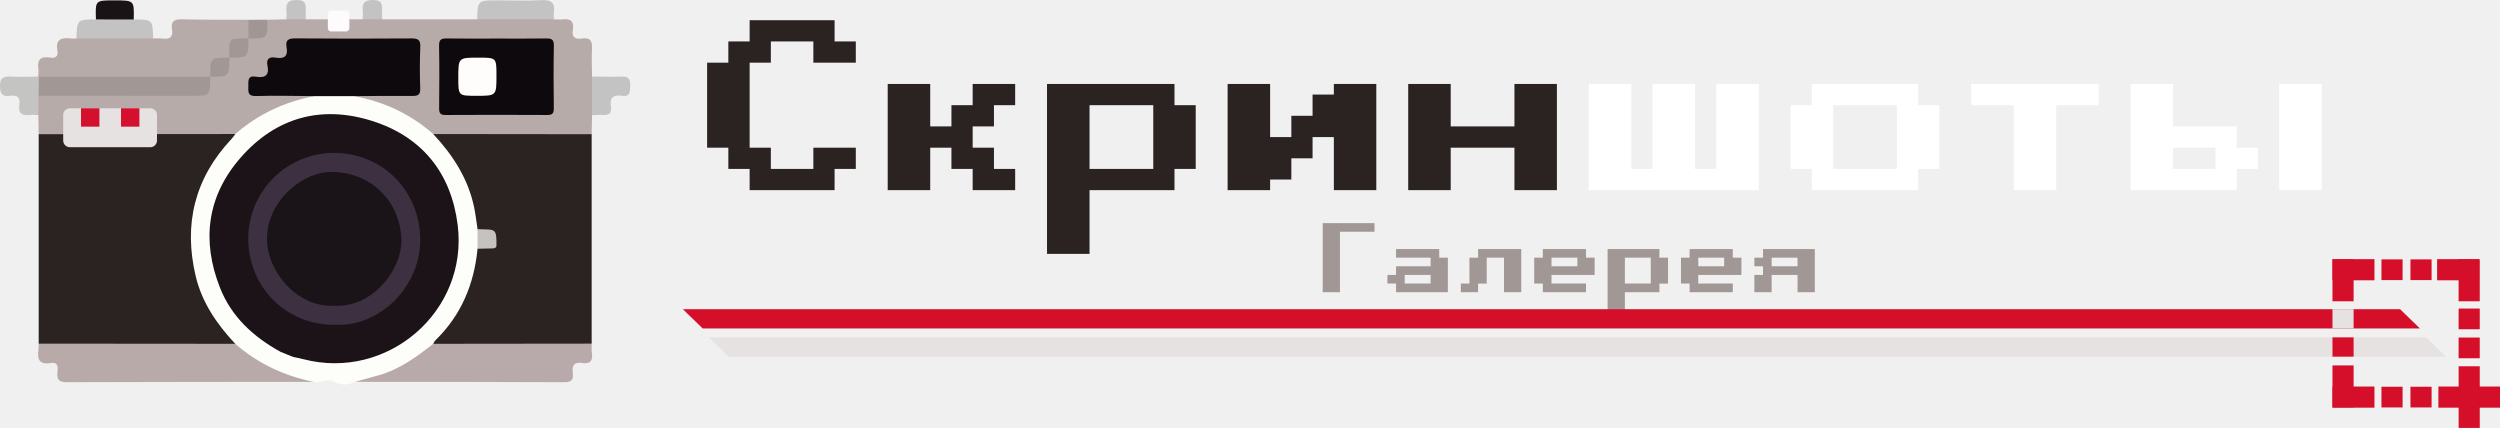
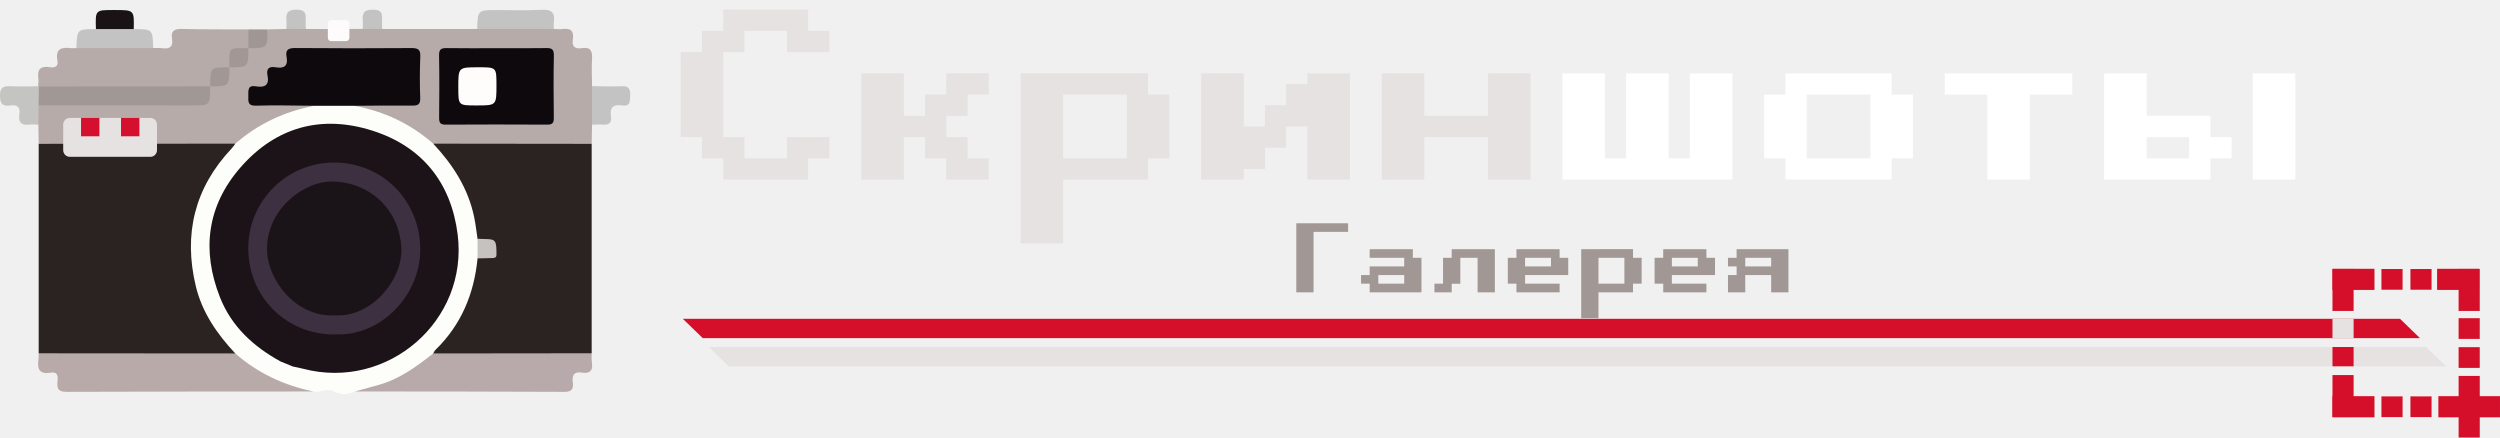
- <svg xmlns="http://www.w3.org/2000/svg" xml:space="preserve" width="471.71" height="80.739">
-   <defs>
-     <clipPath id="a" clipPathUnits="userSpaceOnUse">
-       <path d="M0 64.592h377.368V0H0z" />
-     </clipPath>
-   </defs>
-   <g clip-path="url(#a)" style="display:inline" transform="matrix(1.25 0 0 -1.25 0 80.74)">
-     <path d="m0 0 .001 31.613c.496.503 1.141.54 1.783.541a4827 4827 0 0 0 26.365-.004 3.7 3.7 0 0 0 1.1-.148c1.225-.684.239-1.275-.169-1.718-2.206-2.394-3.819-5.107-4.715-8.243-2.155-7.544-.713-14.313 4.366-20.299.309-.364.673-.683.909-1.109.254-.459.196-.809-.344-.998-.62-.204-1.26-.184-1.895-.185-8.33-.006-16.659-.008-24.988.003C1.576-.546.694-.664 0 0" style="fill:#2b2321;fill-opacity:1;fill-rule:nonzero;stroke:none" transform="translate(5.84 12.72)" />
-     <g aria-label="Скриншоты" style="font-size:44.099px;line-height:1.25;font-family:&quot;Light Pixel-7&quot;;-inkscape-font-specification:&quot;Light Pixel-7&quot;;stroke-width:.517">
-       <path d="M141.442 35.877v-4.005h-4.016v-4.005h-4.005V11.825h4.005V7.82h4.016V3.815h16.03V7.82h4.006v4.005h-8.01V7.82h-8.021v4.005h-4.005v16.042h4.005v4.005h8.02v-4.005h8.01v4.005h-4.004v4.005zm26.054 0V15.841h8.02v8.01h4.006v-4.005h4.005v-4.005h8.02v4.005h-4.004v4.005h-4.016v4.016h4.016v4.005h4.005v4.005h-8.021v-4.005h-4.005v-4.005h-4.005v8.01zm50.106-4.005V19.846h-12.026v12.026Zm-20.047 16.031V15.841h24.052v4.005h4.005v12.026h-4.005v4.005h-16.03v12.026zm34.075-12.026V15.841h8.021v10.024h4.005v-4.016h4.005v-4.005h4.016V15.84h8.01v20.036h-8.01V25.865h-4.016v4.005h-4.005v4.005h-4.005v2.002zm34.076 0V15.841h8.02v8.01h12.026v-8.01h8.01v20.036h-8.01v-8.01h-12.026v8.01z" style="font-family:&quot;Retro Gaming&quot;;-inkscape-font-specification:&quot;Retro Gaming&quot;;fill:#2b2321;fill-opacity:1" transform="matrix(.8 0 0 -.8 0 64.592)" />
-       <path d="M299.78 35.877V15.841h8.022v16.031h4.005v-16.03h8.02v16.03h4.005v-16.03h8.021v20.035Zm58.128-4.005V19.846h-12.026v12.026Zm-16.042 4.005v-4.005h-4.005V19.846h4.005v-4.005h20.047v4.005h4.005v12.026h-4.005v4.005zm38.091 0v-16.03h-8.021V15.84h24.052v4.005h-8.021v16.031Zm38.069-4.005v-4.005h-8.01v4.005Zm-16.03 4.005V15.841h8.02v8.01h12.026v4.016h4.005v4.005h-4.005v4.005zm28.056 0V15.841h8.021v20.036Z" style="font-family:&quot;Retro Gaming&quot;;-inkscape-font-specification:&quot;Retro Gaming&quot;;fill:#fff" transform="matrix(.8 0 0 -.8 0 64.592)" />
-     </g>
-     <g aria-label="Галерея" style="font-size:14.336px;line-height:1.25;font-family:&quot;Light Pixel-7&quot;;-inkscape-font-specification:&quot;Light Pixel-7&quot;;display:inline;fill:#a19795;stroke-width:.168">
-       <path d="M199.657-20.487V-30.91h7.82v1.302h-5.212v9.121zm16.29-1.302v-1.302h-3.91v1.302zm-5.215 1.302v-1.302h-1.302v-1.302h1.302v-1.305h5.215v-1.302h-5.215V-27h6.517v1.302h1.302v5.211zm9.775 0v-1.302h1.302v-3.91h1.306V-27h6.513v6.513h-2.604v-5.211h-2.607v3.91h-1.302v1.301zm17.595-3.909v-1.302h-3.91v1.302zm-5.215 3.91v-1.303h-1.302v-3.91h1.302V-27h6.517v1.302h1.302v2.607h-6.513v1.302h5.211v1.302zm16.293-1.303v-3.91h-3.91v3.91zm-6.517 5.212V-27h7.819v1.302h1.302v3.91h-1.302v1.301h-5.212v3.91zm17.595-7.819v-1.302h-3.91v1.302zm-5.215 3.91v-1.303h-1.303v-3.91h1.302V-27h6.518v1.302h1.302v2.607h-6.514v1.302h5.212v1.302zm16.292-3.91v-1.302h-3.91v1.302zm-6.517 3.91v-2.605h1.302v-1.305h-1.302v-1.302h1.302V-27h7.82v6.513h-2.605v-2.604h-3.91v2.604z" style="font-family:&quot;Retro Gaming&quot;;-inkscape-font-specification:&quot;Retro Gaming&quot;" transform="scale(1 -1)" />
-     </g>
-     <path d="M0 0v-31.609c-.448-.459-1.029-.533-1.621-.535-7.021-.021-14.043-.049-21.064.014a3 3 0 0 0-.783.124c-1.029.419-.484 1.006-.086 1.462.835.956 1.674 1.903 2.385 2.96 1.65 2.452 2.658 5.151 3.201 8.046.153.819.155 1.696.699 2.405.408.293.89.298 1.362.32.68.033 1.1.298 1.079 1.052-.018.671-.402.916-1.011.957-.471.031-.953.025-1.379.288-.565.578-.555 1.359-.681 2.07-.743 4.221-2.489 7.935-5.4 11.106-.398.432-1.398.993-.213 1.715.625.195 1.267.174 1.905.175C-15.212.556-8.818.559-2.423.547-1.584.545-.697.669 0 0" style="fill:#2b2321;fill-opacity:1;fill-rule:nonzero;stroke:none" transform="translate(89.31 44.332)" />
-     <path d="m0 0-23.914.028c-.489-.239-.818.098-1.133.358-2.893 2.389-6.174 3.948-9.848 4.716-.364.076-1.529-.045-.611.972 2.272.447 4.568.141 6.851.202 2.22.06 2.266.063 2.274 2.213.005 1.332-.015 2.665.002 3.997.013.985-.366 1.468-1.405 1.467-5.436-.007-10.872.002-16.308-.006-.873-.001-1.43-.312-1.502-1.256-.077-1.012-.667-1.522-1.65-1.613-.754-.07-1.146-.489-1.215-1.231-.093-.994-.636-1.524-1.63-1.648-.611-.076-1.178-.275-1.125-1.066.057-.847.735-.812 1.303-.827 1.811-.048 3.624-.007 5.436-.023.743-.006 1.495.066 2.218-.182 1.038-.871-.094-.89-.468-1.01-1.257-.401-2.566-.611-3.804-1.109-2.029-.815-3.917-1.843-5.608-3.244-.454-.377-.896-.957-1.65-.708L-83.469.001l-.055 2.882c-.624.982-.61 1.976-.061 2.981.801.58 1.732.427 2.622.429 6.914.015 13.828.035 20.741-.015 1.428-.011 2.24.406 2.269 1.906.046.175.125.339.227.488.15.145.333.312.534.296 1.761-.141 2.201.938 2.246 2.395a.87.87 0 0 0 .307.368c.232.127.488.226.746.205 1.308-.109 1.785.552 1.706 1.773-.014.207.071.409.153.604q.117.22.334.34c1.889-.145 2.408 1.148 2.753 2.624l2.857.066c.982.622 1.964.627 2.945-.004l8.576.005c.983.622 1.966.625 2.948-.003l14.337.001a28 28 0 0 0 11.59 0c.424-.006.856-.065 1.271-.009 1.232.169 1.792-.282 1.581-1.562-.172-1.044.295-1.496 1.331-1.326 1.297.212 1.648-.374 1.566-1.595-.092-1.373-.007-2.757 0-4.136q1.128-2.916 0-5.83z" style="fill:#b7aba9;fill-opacity:1;fill-rule:nonzero;stroke:none" transform="translate(89.31 44.332)" />
-     <path d="M0 0c4.49-.83 8.482-2.698 11.92-5.719 2.967-3.178 5.268-6.733 6.172-11.057.227-1.087.347-2.197.517-3.296.623-.987.619-1.975.003-2.963-.523-5.344-2.463-10.033-6.366-13.821-.144-.139-.219-.349-.326-.527-.996-1.672-2.68-2.538-4.251-3.487-2.307-1.395-4.886-2.016-7.56-2.253-1.134-.532-2.17-.57-3.361.086-.834.459-1.903-.353-2.891-.089-3.914.212-7.297 1.764-10.362 4.111-.588.45-1.25.839-1.457 1.632-2.758 2.939-5.016 6.209-5.963 10.171-1.877 7.849-.184 14.827 5.407 20.762.211.223.377.488.565.733 3.445 3.003 7.44 4.859 11.914 5.719C-4.026.883-2.013.886 0 0" style="fill:#fdfdf9;fill-opacity:1;fill-rule:nonzero;stroke:none" transform="translate(53.475 50.079)" />
-     <path d="M0 0c3.417-2.99 7.39-4.837 11.82-5.743-12.418-.009-24.834-.005-37.251-.054-1.144-.004-1.521.356-1.409 1.454.075.733.168 1.638-1.039 1.437-1.663-.277-2.047.542-1.834 1.974.047.314.028.637.039.957z" style="fill:#b8aaa9;fill-opacity:1;fill-rule:nonzero;stroke:none" transform="translate(35.513 12.696)" />
-     <path d="M0 0c.478-.006.962.035 1.432-.028 1.112-.147 1.594.287 1.41 1.408-.199 1.209.328 1.536 1.507 1.505 3.342-.089 6.687-.057 10.032-.073.65-.949.61-1.895-.015-2.837l.005.005c-.164-.134-.329-.313-.539-.314-1.358-.007-2.026-.673-2.032-2.032-.001-.21-.181-.375-.314-.539l.004.004c-.119-.098-.243-.253-.38-.254-1.498-.011-2.239-.752-2.251-2.25-.001-.138-.155-.261-.254-.381l.005.005c-.518-.469-1.162-.504-1.805-.505a3856 3856 0 0 0-22.561.006 3.6 3.6 0 0 0-1.106.152 1.16 1.16 0 0 0-.511.364c.018.371.098.751.044 1.111-.207 1.366.258 2.005 1.714 1.764.722-.119 1.339.079 1.162.991-.351 1.809.633 2.065 2.067 1.883.261-.033.531.008.796.015A28 28 0 0 0 0 0" style="fill:#b6aba9;fill-opacity:1;fill-rule:nonzero;stroke:none" transform="translate(23.125 58.794)" />
-     <path d="M0 0c1.209.335 2.42.665 3.627 1.006 3.131.881 5.679 2.771 8.184 4.734l23.914.027c.01-.479-.027-.965.042-1.436.179-1.213-.326-1.68-1.509-1.485-1.161.191-1.52-.366-1.384-1.443.113-.902-.038-1.469-1.23-1.463C21.096-.005 10.548-.012 0 0" style="fill:#b8aaaa;fill-opacity:1;fill-rule:nonzero;stroke:none" transform="translate(53.585 6.956)" />
-     <path d="M0 0h-11.59c.094 2.859.094 2.859 3.016 2.859 2.223 0 4.452-.101 6.666.034C-.349 2.987.222 2.462-.024.95-.074.643-.011.317 0 0" style="fill:#c4c3c3;fill-opacity:1;fill-rule:nonzero;stroke:none" transform="translate(83.615 61.675)" />
-     <path d="M0 0h-11.59c.093 2.849.093 2.849 2.947 2.864q2.853 1.15 5.706-.002C-.091 2.853-.091 2.853 0 0" style="fill:#c4c3c3;fill-opacity:1;fill-rule:nonzero;stroke:none" transform="translate(23.125 58.794)" />
-     <path d="m0 0-.038-2.927c-.424.011-.855.076-1.271.022-1.233-.16-1.8.292-1.59 1.576.174 1.063-.329 1.466-1.348 1.315-1.141-.171-1.569.215-1.576 1.457-.008 1.293.519 1.502 1.615 1.445 1.375-.072 2.758-.007 4.137-.001l.12-.033C.616 1.892.622.941 0 0" style="fill:#c4c4c3;fill-opacity:1;fill-rule:nonzero;stroke:none" transform="translate(5.823 50.143)" />
-     <path d="M0 0v5.83c1.488-.011 2.978-.088 4.461-.013 1.129.058 1.332-.462 1.299-1.429-.029-.867-.004-1.657-1.221-1.472-1.29.197-1.905-.268-1.684-1.633.158-.982-.299-1.351-1.263-1.26C1.067.073.531.011 0 0" style="fill:#c3c3c3;fill-opacity:1;fill-rule:nonzero;stroke:none" transform="translate(89.364 47.216)" />
-     <path d="m0 0-5.705.002c-.1 2.875-.1 2.875 2.684 2.874h.16C.066 2.876.066 2.876 0 0" style="fill:#1a1316;fill-opacity:1;fill-rule:nonzero;stroke:none" transform="translate(20.188 61.657)" />
-     <path d="m0 0-2.945.004c.012.367.063.739.028 1.101-.112 1.14.03 1.819 1.527 1.815C.151 2.915 0 2.067-.025 1.102-.034.735-.009.368 0 0" style="fill:#c4c3c3;fill-opacity:1;fill-rule:nonzero;stroke:none" transform="translate(46.164 61.672)" />
-     <path d="m0 0-2.948.002c.011.368.062.739.027 1.102-.111 1.139.028 1.819 1.527 1.814C.147 2.913-.001 2.069-.026 1.103-.036.736-.01.368 0 0" style="fill:#c4c3c3;fill-opacity:1;fill-rule:nonzero;stroke:none" transform="translate(57.689 61.673)" />
-     <path d="m0 0 .015 2.837 2.857.003C2.904.007 2.904.007 0 0" style="fill:#a09795;fill-opacity:1;fill-rule:nonzero;stroke:none" transform="translate(37.49 58.77)" />
-     <path d="m0 0-.003 2.963c.366-.014.732-.038 1.098-.04 1.69-.011 1.757-.237 1.759-2.382 0-.528-.452-.485-.814-.495Q1.02.021 0 0" style="fill:#c6c2bf;fill-opacity:1;fill-rule:nonzero;stroke:none" transform="translate(72.088 27.043)" />
-     <path d="m0 0-6.039.002c-2.926.017-5.854.11-8.776.015-1.285-.042-1.186.626-1.175 1.462.01.813-.143 1.684 1.162 1.457 1.314-.227 2.04.171 1.73 1.665-.203.982.226 1.381 1.209 1.213 1.239-.213 1.942.137 1.673 1.562-.19 1.006.193 1.354 1.272 1.343 5.855-.054 11.712-.046 17.567-.006 1 .007 1.395-.212 1.345-1.304a78 78 0 0 1-.01-6.227C9.991.233 9.652.024 8.777.032 5.852.062 2.926.017 0 0" style="fill:#0e090c;fill-opacity:1;fill-rule:nonzero;stroke:none" transform="translate(53.475 50.079)" />
-     <path d="M0 0c2.453.001 4.907-.026 7.36.016.823.015 1.245-.094 1.225-1.093-.064-3.146-.043-6.293-.009-9.439.008-.742-.186-1.027-.976-1.022q-7.679.045-15.359 0c-.792-.004-.983.277-.975 1.017.033 3.146.053 6.294-.01 9.439-.02.995.397 1.111 1.224 1.096C-5.014-.029-2.507-.001 0 0" style="fill:#0e090d;fill-opacity:1;fill-rule:nonzero;stroke:none" transform="translate(75.019 58.773)" />
-     <path d="m0 0 .049 2.854 25.862.016c-.005-2.882-.005-2.883-2.835-2.882z" style="fill:#a19795;fill-opacity:1;fill-rule:nonzero;stroke:none" transform="translate(5.823 50.143)" />
-     <path d="M0 0c.006 2.878.006 2.878 2.885 2.885C2.879.006 2.879.006 0 0" style="fill:#a19795;fill-opacity:1;fill-rule:nonzero;stroke:none" transform="translate(31.73 53.009)" />
-     <path d="M0 0c.004 3.138-.243 2.878 2.885 2.885C2.88.006 2.88.006 0 0" style="fill:#a29795;fill-opacity:1;fill-rule:nonzero;stroke:none" transform="translate(34.61 55.89)" />
-     <path d="M0 0c-4.07 2.245-7.377 5.258-9.116 9.654-2.824 7.143-1.956 13.875 3.131 19.676 5.318 6.064 12.173 7.936 19.824 5.516 7.543-2.384 11.931-7.861 12.914-15.686C28.394 6.098 16.149-4.44 3.424-1.109c-.509.134-1.029.227-1.544.339C1.157-.75.445-.701 0 0" style="fill:#1b1318;fill-opacity:1;fill-rule:nonzero;stroke:none" transform="translate(42.33 11.492)" />
-     <path d="m0 0 1.88-.77C.258-1.285-.024-1.17 0 0" style="fill:#fefefe;fill-opacity:1;fill-rule:nonzero;stroke:none" transform="translate(42.33 11.492)" />
-     <path d="M0 0c-2.724.001-2.724.001-2.724 2.718 0 3.042 0 3.042 3.04 3.043 2.721.002 2.721.002 2.721-2.722C3.036-.001 3.036-.001 0 0" style="fill:#fefdfb;fill-opacity:1;fill-rule:nonzero;stroke:none" transform="translate(71.903 50.13)" />
-     <path d="M0 0c-7.45-.226-13.354 5.563-13.372 12.991-.016 7.137 5.833 13.043 13.097 12.954 7.222-.089 12.786-5.71 12.866-13.01C12.668 5.973 6.746-.177 0 0" style="fill:#3c3041;fill-opacity:1;fill-rule:nonzero;stroke:none" transform="translate(50.845 15.565)" />
-     <path d="M0 0c-5.787-.341-10.156 5.195-10.259 9.849-.131 5.961 5.376 10.455 9.947 10.347 5.799-.138 10.123-4.436 10.33-10.146C10.19 5.282 5.438-.339 0 0" style="fill:#1a1418;fill-opacity:1;fill-rule:nonzero;stroke:none" transform="translate(50.566 18.447)" />
-     <path d="M0 0h-259.211l3.001-2.911H3Z" style="fill:#d50f2a;fill-opacity:1;fill-rule:nonzero;stroke:none" transform="translate(362.28 17.922)" />
-     <path d="M0 0h-259.211l3.001-2.911H3Z" style="fill:#e5e2e1;fill-opacity:1;fill-rule:nonzero;stroke:none" transform="translate(366.207 13.665)" />
-     <path d="M0 0h-2.253c-.275 0-.5.225-.5.5v2.165c0 .275.225.5.5.5H0c.275 0 .5-.225.5-.5V.5C.5.225.275 0 0 0" style="fill:#fdfbfc;fill-opacity:1;fill-rule:nonzero;stroke:none" transform="translate(52.24 59.839)" />
-     <path d="M0 0h-12.158c-.55 0-1 .45-1 1v3.876c0 .55.45 1 1 1H0c.55 0 1-.45 1-1V1C1 .45.55 0 0 0" style="fill:#e5e2e1;fill-opacity:1;fill-rule:nonzero;stroke:none" transform="translate(22.698 42.373)" />
-     <path d="M15.006 45.474h-2.775v2.775h2.775zm6.036 0h-2.775v2.775h2.775z" style="fill:#d4102e;fill-opacity:1;fill-rule:nonzero;stroke:none" />
-     <path d="M358.418 22.282h-6.338v3.191h6.338zm15.794 0h-6.338v3.191h6.338zM358.418 3.055h-6.338v3.191h6.338zm18.95 0h-9.301v3.191h9.301z" style="fill:#d50f2a;fill-opacity:1;fill-rule:nonzero;stroke:none" />
-     <path d="M0 0v-9.301h-3.191V0Z" style="fill:#d50f2a;fill-opacity:1;fill-rule:nonzero;stroke:none" transform="translate(374.313 9.301)" />
-     <path d="M374.311 19.113h-3.191v6.338h3.191zm-19.04-16.018h-3.191v6.338h3.191zm0 16.018h-3.191v6.338h3.191zm19.04-4.221h-3.191v3.125h3.191zm0-4.377h-3.191v3.125h3.191zm-7.269 11.799h-3.191v3.125h3.191zm-4.377 0h-3.191v3.125h3.191z" style="fill:#d50f2a;fill-opacity:1;fill-rule:nonzero;stroke:none" />
-     <path d="M355.271 15.011h-3.191v2.911h3.191z" style="fill:#e5e2e1;fill-opacity:1;fill-rule:nonzero;stroke:none" />
-     <path d="M355.271 10.754h-3.191v2.911h3.191zm7.394-7.666h-3.191v3.125h3.191zm4.377 0h-3.191v3.125h3.191z" style="display:inline;fill:#d50f2a;fill-opacity:1;fill-rule:nonzero;stroke:none" />
-   </g>
+ <svg xmlns="http://www.w3.org/2000/svg" width="471.71" height="82.558" version="1.1" xml:space="preserve">
+   <path d="m7.3 66.658 0.001-39.516c0.62-0.629 1.426-0.675 2.229-0.676a6033.8 6033.8 0 0 1 32.956 5e-3 4.625 4.625 0 0 1 1.375 0.185c1.531 0.855 0.299 1.594-0.211 2.147-2.757 2.993-4.774 6.384-5.894 10.304-2.694 9.43-0.891 17.891 5.457 25.374 0.386 0.455 0.841 0.854 1.136 1.386 0.318 0.574 0.245 1.011-0.43 1.248-0.775 0.255-1.575 0.23-2.369 0.231-10.412 0.007-20.824 0.01-31.235-0.004-1.046-0.001-2.149 0.146-3.016-0.684" fill="#2b2321" />
+   <path d="m111.64 27.143v39.511c-0.56 0.574-1.286 0.666-2.026 0.669-8.776 0.026-17.554 0.061-26.33-0.018a3.75 3.75 0 0 1-0.979-0.155c-1.286-0.524-0.605-1.258-0.107-1.827 1.044-1.195 2.092-2.379 2.981-3.7 2.062-3.065 3.322-6.439 4.001-10.058 0.191-1.024 0.194-2.12 0.874-3.006 0.51-0.366 1.113-0.372 1.702-0.4 0.85-0.041 1.375-0.372 1.349-1.315-0.022-0.839-0.502-1.145-1.264-1.196-0.589-0.039-1.191-0.031-1.724-0.36-0.706-0.723-0.694-1.699-0.851-2.587-0.929-5.276-3.111-9.919-6.75-13.882-0.497-0.54-1.748-1.241-0.266-2.144 0.781-0.244 1.584-0.217 2.381-0.219 7.994-0.007 15.986-0.011 23.98 0.004 1.049 0.003 2.158-0.152 3.029 0.684" fill="#2b2321" />
+   <path d="m111.64 27.143-29.892-0.035c-0.611 0.299-1.022-0.122-1.416-0.448-3.616-2.986-7.718-4.935-12.31-5.895-0.455-0.095-1.911 0.056-0.764-1.215 2.84-0.559 5.71-0.176 8.564-0.253 2.775-0.075 2.833-0.079 2.842-2.766 0.006-1.665-0.019-3.331 0.003-4.996 0.016-1.231-0.458-1.835-1.756-1.834-6.795 0.009-13.59-0.003-20.385 0.007-1.091 0.001-1.788 0.39-1.877 1.57-0.096 1.265-0.834 1.903-2.062 2.016-0.943 0.087-1.433 0.611-1.519 1.539-0.116 1.242-0.795 1.905-2.038 2.06-0.764 0.095-1.472 0.344-1.406 1.333 0.071 1.059 0.919 1.015 1.629 1.034 2.264 0.06 4.53 0.009 6.795 0.029 0.929 0.007 1.869-0.083 2.772 0.228 1.298 1.089-0.117 1.113-0.585 1.262-1.571 0.501-3.208 0.764-4.755 1.386-2.536 1.019-4.896 2.304-7.01 4.055-0.568 0.471-1.12 1.196-2.062 0.885l-37.102 0.036-0.069-3.603c-0.78-1.228-0.762-2.47-0.076-3.726 1.001-0.725 2.165-0.534 3.277-0.536 8.643-0.019 17.285-0.044 25.926 0.019 1.785 0.014 2.8-0.507 2.836-2.382 0.058-0.219 0.156-0.424 0.284-0.61 0.188-0.181 0.416-0.39 0.667-0.37 2.201 0.176 2.751-1.173 2.808-2.994a1.087 1.087 0 0 1 0.384-0.46c0.29-0.159 0.61-0.282 0.932-0.256 1.635 0.136 2.231-0.69 2.132-2.216-0.018-0.259 0.089-0.511 0.191-0.755q0.146-0.275 0.417-0.425c2.361 0.181 3.01-1.435 3.441-3.28l3.571-0.083c1.228-0.777 2.455-0.784 3.681 5e-3l10.72-0.006c1.229-0.777 2.458-0.781 3.685 0.004l17.921-0.001a35 35 0 0 1 14.488 0c0.53 0.007 1.07 0.081 1.589 0.011 1.54-0.211 2.24 0.352 1.976 1.952-0.215 1.305 0.369 1.87 1.664 1.657 1.621-0.265 2.06 0.468 1.958 1.994-0.115 1.716-9e-3 3.446 0 5.17q1.41 3.645 0 7.287z" fill="#b7aba9" />
+   <path d="m66.844 19.96c5.612 1.038 10.602 3.373 14.9 7.149 3.709 3.973 6.585 8.416 7.715 13.821 0.284 1.359 0.434 2.746 0.646 4.12 0.779 1.234 0.774 2.469 0.004 3.704-0.654 6.68-3.079 12.541-7.957 17.276-0.18 0.174-0.274 0.436-0.407 0.659-1.245 2.09-3.35 3.172-5.314 4.359-2.884 1.744-6.107 2.52-9.45 2.816-1.417 0.665-2.712 0.713-4.201-0.107-1.042-0.574-2.379 0.441-3.614 0.111-4.893-0.265-9.121-2.205-12.952-5.139-0.735-0.562-1.562-1.049-1.821-2.04-3.447-3.674-6.27-7.761-7.454-12.714-2.346-9.811-0.23-18.534 6.759-25.952 0.264-0.279 0.471-0.61 0.706-0.916 4.306-3.754 9.3-6.074 14.892-7.149 2.516-1.101 5.032-1.105 7.549 0.003" fill="#fdfdf9" />
+   <path d="m44.391 66.688c4.271 3.737 9.238 6.046 14.775 7.179-15.522 0.011-31.042 0.006-46.564 0.068-1.43 5e-3 -1.901-0.445-1.761-1.817 0.094-0.916 0.21-2.047-1.299-1.796-2.079 0.346-2.559-0.677-2.292-2.467 0.059-0.393 0.035-0.796 0.049-1.196z" fill="#b8aaa9" />
+   <path d="m28.906 9.066c0.598 0.007 1.202-0.044 1.79 0.035 1.39 0.184 1.992-0.359 1.762-1.76-0.249-1.511 0.41-1.92 1.884-1.881 4.178 0.111 8.359 0.071 12.54 0.091 0.812 1.186 0.762 2.369-0.019 3.546l0.006-0.006c-0.205 0.168-0.411 0.391-0.674 0.393-1.698 0.009-2.533 0.841-2.54 2.54-0.001 0.263-0.226 0.469-0.393 0.674l5e-3 -5e-3c-0.149 0.122-0.304 0.316-0.475 0.318-1.873 0.014-2.799 0.94-2.814 2.812-0.001 0.172-0.194 0.326-0.318 0.476l0.006-0.006c-0.647 0.586-1.452 0.63-2.256 0.631a4820 4820 0 0 1-28.201-0.007 4.5 4.5 0 0 1-1.383-0.19 1.45 1.45 0 0 1-0.639-0.455c0.022-0.464 0.122-0.939 0.055-1.389-0.259-1.708 0.323-2.506 2.143-2.205 0.902 0.149 1.674-0.099 1.452-1.239-0.439-2.261 0.791-2.581 2.584-2.354 0.326 0.041 0.664-0.01 0.995-0.019a35 35 0 0 1 14.488 0" fill="#b6aba9" />
+   <path d="m66.981 73.863c1.511-0.419 3.025-0.831 4.534-1.258 3.914-1.101 7.099-3.464 10.23-5.918l29.892-0.034c0.013 0.599-0.034 1.206 0.052 1.795 0.224 1.516-0.407 2.1-1.886 1.856-1.451-0.239-1.9 0.458-1.73 1.804 0.141 1.127-0.048 1.836-1.538 1.829-13.185-0.069-26.37-0.06-39.555-0.075" fill="#b8aaaa" />
+   <path d="m104.52 5.465h-14.488c0.117-3.574 0.117-3.574 3.77-3.574 2.779 0 5.565 0.126 8.332-0.043 1.949-0.117 2.663 0.539 2.355 2.429-0.062 0.384 0.016 0.791 0.03 1.188" fill="#c4c3c3" />
+   <path d="m28.906 9.066h-14.488c0.116-3.561 0.116-3.561 3.684-3.58q3.566-1.438 7.133 0.003c3.558 0.011 3.558 0.011 3.671 3.578" fill="#c4c3c3" />
+   <path d="m7.279 19.88-0.048 3.659c-0.53-0.014-1.069-0.095-1.589-0.028-1.541 0.2-2.25-0.365-1.988-1.97 0.217-1.329-0.411-1.833-1.685-1.644-1.426 0.214-1.961-0.269-1.97-1.821-0.01-1.616 0.649-1.877 2.019-1.806 1.719 0.09 3.447 0.009 5.171 0.001l0.15 0.041c0.709 1.202 0.716 2.391-0.061 3.567" fill="#c4c4c3" />
+   <path d="m111.71 23.538v-7.287c1.86 0.014 3.723 0.11 5.576 0.016 1.411-0.072 1.665 0.578 1.624 1.786-0.036 1.084-5e-3 2.071-1.526 1.84-1.613-0.246-2.381 0.335-2.105 2.041 0.198 1.228-0.374 1.689-1.579 1.575-0.656-0.062-1.326 0.015-1.99 0.029" fill="#c3c3c3" />
+   <path d="m25.235 5.487-7.131-0.003c-0.125-3.594-0.125-3.594 3.355-3.592h0.2c3.659 0 3.659 0 3.576 3.595" fill="#1a1316" />
+   <path d="m57.705 5.468-3.681-5e-3c0.015-0.459 0.079-0.924 0.035-1.376-0.14-1.425 0.037-2.274 1.909-2.269 1.926 0.006 1.738 1.066 1.706 2.272-0.011 0.459 0.02 0.917 0.031 1.377" fill="#c4c3c3" />
+   <path d="m72.111 5.467-3.685-0.003c0.014-0.46 0.077-0.924 0.034-1.377-0.139-1.424 0.035-2.274 1.909-2.268 1.926 0.006 1.741 1.061 1.71 2.269-0.013 0.459 0.02 0.919 0.033 1.379" fill="#c4c3c3" />
+   <path d="m46.863 9.096 0.019-3.546 3.571-0.004c0.04 3.541 0.04 3.541-3.59 3.55" fill="#a09795" />
+   <path d="m90.11 48.755-0.004-3.704c0.458 0.018 0.915 0.048 1.373 0.05 2.112 0.014 2.196 0.296 2.199 2.978 0 0.66-0.565 0.606-1.018 0.619q-1.275 0.031-2.55 0.058" fill="#c6c2bf" />
+   <path d="m66.844 19.96-7.549-0.003c-3.658-0.021-7.317-0.138-10.97-0.019-1.606 0.052-1.482-0.782-1.469-1.827 0.013-1.016-0.179-2.105 1.452-1.821 1.643 0.284 2.55-0.214 2.163-2.081-0.254-1.228 0.282-1.726 1.511-1.516 1.549 0.266 2.428-0.171 2.091-1.952-0.237-1.258 0.241-1.692 1.59-1.679 7.319 0.068 14.64 0.058 21.959 0.007 1.25-0.009 1.744 0.265 1.681 1.63a97.5 97.5 0 0 0-0.013 7.784c0.041 1.186-0.383 1.448-1.476 1.438-3.656-0.037-7.314 0.019-10.971 0.04" fill="#0e090c" />
+   <path d="m93.774 9.092c3.066-0.001 6.134 0.033 9.2-0.02 1.029-0.019 1.556 0.117 1.531 1.366-0.08 3.933-0.054 7.866-0.011 11.799 0.01 0.927-0.233 1.284-1.22 1.278q-9.599-0.056-19.199 0c-0.99 5e-3 -1.229-0.346-1.219-1.271 0.041-3.933 0.066-7.867-0.013-11.799-0.025-1.244 0.496-1.389 1.53-1.37 3.132 0.054 6.266 0.019 9.4 0.018" fill="#0e090d" />
+   <path d="m7.279 19.88 0.061-3.567 32.327-0.02c-0.006 3.603-0.006 3.604-3.544 3.603z" fill="#a19795" />
+   <path d="m39.663 16.297c0.007-3.598 0.007-3.598 3.606-3.606-0.007 3.599-0.007 3.599-3.606 3.606" fill="#a19795" />
+   <path d="m43.263 12.696c5e-3 -3.922-0.304-3.598 3.606-3.606-0.006 3.599-0.006 3.599-3.606 3.606" fill="#a29795" />
+   <path d="m52.913 68.193c-5.088-2.806-9.221-6.572-11.395-12.068-3.53-8.929-2.445-17.344 3.914-24.595 6.647-7.58 15.216-9.92 24.78-6.895 9.429 2.98 14.914 9.826 16.142 19.608 2.051 16.328-13.255 29.5-29.161 25.336-0.636-0.168-1.286-0.284-1.93-0.424-0.904-0.025-1.794-0.086-2.35-0.963" fill="#1b1318" />
+   <path d="m52.913 68.193 2.35 0.963c-2.027 0.644-2.38 0.5-2.35-0.963" fill="#fefefe" />
+   <path d="m89.879 19.896c-3.405-0.001-3.405-0.001-3.405-3.397 0-3.803 0-3.803 3.8-3.804 3.401-0.003 3.401-0.003 3.401 3.402-0.001 3.8-0.001 3.8-3.796 3.799" fill="#fefdfb" />
+   <path d="m63.556 63.102c-9.312 0.282-16.692-6.954-16.715-16.239-0.02-8.921 7.291-16.304 16.371-16.192 9.027 0.111 15.982 7.138 16.082 16.262 0.096 8.703-7.306 16.39-15.739 16.169" fill="#3c3041" />
+   <path d="m63.208 59.5c-7.234 0.426-12.695-6.494-12.824-12.311-0.164-7.451 6.72-13.069 12.434-12.934 7.249 0.172 12.654 5.545 12.912 12.682 0.215 5.96-5.725 12.986-12.522 12.562" fill="#1a1418" />
+   <path d="m65.3 7.76h-2.816c-0.344 0-0.625-0.281-0.625-0.625v-2.706c0-0.344 0.281-0.625 0.625-0.625h2.816c0.344 0 0.625 0.281 0.625 0.625v2.706c0 0.344-0.281 0.625-0.625 0.625" fill="#fdfbfc" />
+   <path d="m28.373 29.592h-15.198c-0.688 0-1.25-0.562-1.25-1.25v-4.845c0-0.688 0.562-1.25 1.25-1.25h15.198c0.688 0 1.25 0.562 1.25 1.25v4.845c0 0.688-0.562 1.25-1.25 1.25" fill="#e5e2e1" />
+   <path d="m18.758 25.716h-3.469v-3.469h3.469zm7.545 0h-3.469v-3.469h3.469z" fill="#d4102e" />
+   <path d="m452.85 60.156h-324.01l3.751 3.639h324.01z" fill="#d50f2a" />
+   <path d="m457.76 65.477h-324.01l3.751 3.638 324.01 5e-4z" fill="#e5e2e1" />
+   <path d="m440.1 50.744v7.924h3.988v-7.924z" fill="#d50f2a" stroke-width="1.25" />
+   <path d="m440.1 50.717v3.988h7.924v-3.988z" fill="#d50f2a" stroke-width="1.25" />
+   <path d="m449.34 50.76v3.906h3.99v-3.906z" fill="#d50f2a" stroke-width="1.25" />
+   <path d="m454.81 50.76v3.906h3.988v-3.906z" fill="#d50f2a" stroke-width="1.25" />
+   <path d="m459.84 50.717v3.988h7.924v-3.988z" fill="#d50f2a" stroke-width="1.25" />
+   <path d="m463.9 50.744v7.924h3.988v-7.924z" fill="#d50f2a" stroke-width="1.25" />
+   <path d="m463.9 60.037v3.906h3.988v-3.906z" fill="#d50f2a" stroke-width="1.25" />
+   <path d="m463.9 65.508v3.906h3.988v-3.906z" fill="#d50f2a" stroke-width="1.25" />
+   <path d="m467.89 70.932v11.626h-3.989v-11.626z" fill="#d50f2a" />
+   <path d="m460.08 74.75v3.99h11.627v-3.99z" fill="#d50f2a" stroke-width="1.25" />
+   <path d="m454.81 74.793v3.906h3.988v-3.906z" fill="#d50f2a" stroke-width="1.25" />
+   <path d="m449.34 74.793v3.906h3.99v-3.906z" fill="#d50f2a" stroke-width="1.25" />
+   <path d="m440.1 74.75v3.99h7.924v-3.99z" fill="#d50f2a" stroke-width="1.25" />
+   <path d="m440.1 70.768v7.922h3.988v-7.922z" fill="#d50f2a" stroke-width="1.25" />
+   <path d="m440.1 65.477v3.639h3.988v-3.639z" fill="#d50f2a" stroke-width="1.25" />
+   <path d="m444.09 63.795h-3.989v-3.639h3.989z" fill="#e5e2e1" />
+   <path d="m136.46 33.88v-4.005h-4.016v-4.005h-4.005v-16.042h4.005v-4.005h4.016v-4.005h16.03v4.005h4.006v4.005h-8.01v-4.005h-8.021v4.005h-4.005v16.042h4.005v4.005h8.02v-4.005h8.01v4.005h-4.004v4.005zm26.054 0v-20.036h8.02v8.01h4.006v-4.005h4.005v-4.005h8.02v4.005h-4.004v4.005h-4.016v4.016h4.016v4.005h4.005v4.005h-8.021v-4.005h-4.005v-4.005h-4.005v8.01zm50.106-4.005v-12.026h-12.026v12.026zm-20.047 16.031v-32.062h24.052v4.005h4.005v12.026h-4.005v4.005h-16.03v12.026zm34.075-12.026v-20.036h8.021v10.024h4.005v-4.016h4.005v-4.005h4.016v-2.004h8.01v20.036h-8.01v-10.011h-4.016v4.005h-4.005v4.005h-4.005v2.002zm34.076 0v-20.036h8.02v8.01h12.026v-8.01h8.01v20.036h-8.01v-8.01h-12.026v8.01z" fill="#e5e2e1" stroke-width=".517" />
+   <path d="m294.8 33.88v-20.036h8.022v16.031h4.005v-16.03h8.02v16.03h4.005v-16.03h8.021v20.035zm58.128-4.005v-12.026h-12.026v12.026zm-16.042 4.005v-4.005h-4.005v-12.026h4.005v-4.005h20.047v4.005h4.005v12.026h-4.005v4.005zm38.091 0v-16.03h-8.021v-4.007h24.052v4.005h-8.021v16.031zm38.069-4.005v-4.005h-8.01v4.005zm-16.03 4.005v-20.036h8.02v8.01h12.026v4.016h4.005v4.005h-4.005v4.005zm28.056 0v-20.036h8.021v20.036z" fill="#fff" stroke-width=".517" />
+   <path d="m244.59 42.127v13.027h3.26v-11.4h6.516v-1.627zm13.844 4.887v1.627h6.519v1.629h-6.519v1.631h-1.627v1.627h1.627v1.627h9.773v-6.514h-1.627v-1.627zm15.479 0v1.627h-1.633v4.887h-1.627v1.627h3.26v-1.625h1.627v-4.889h3.26v6.514h3.254v-8.141zm12.215 0v1.627h-1.627v4.887h1.627v1.629l8.146-2e-3v-1.627h-6.514v-1.627h8.141v-3.26h-1.627v-1.627zm12.221 0v13.029h3.258v-4.889h6.516v-1.625h1.627v-4.889h-1.627v-1.627zm15.473 0v1.627h-1.627v4.887h1.629v1.629l8.146-2e-3v-1.627h-6.516v-1.627h8.143v-3.26h-1.627v-1.627zm13.848 0v1.627h-1.627v1.629h1.627v1.631h-1.627v3.256l3.258-2e-3v-3.254h4.889v3.254h3.256v-8.141zm-39.91 1.627h4.889v1.629h-4.889zm13.848 0h4.889v4.887h-4.889zm13.848 0h4.889v1.629h-4.889zm13.846 0h4.889v1.629h-4.889zm-69.234 3.26h4.889v1.627h-4.889z" fill="#a19795" stroke-width=".21" />
</svg>
